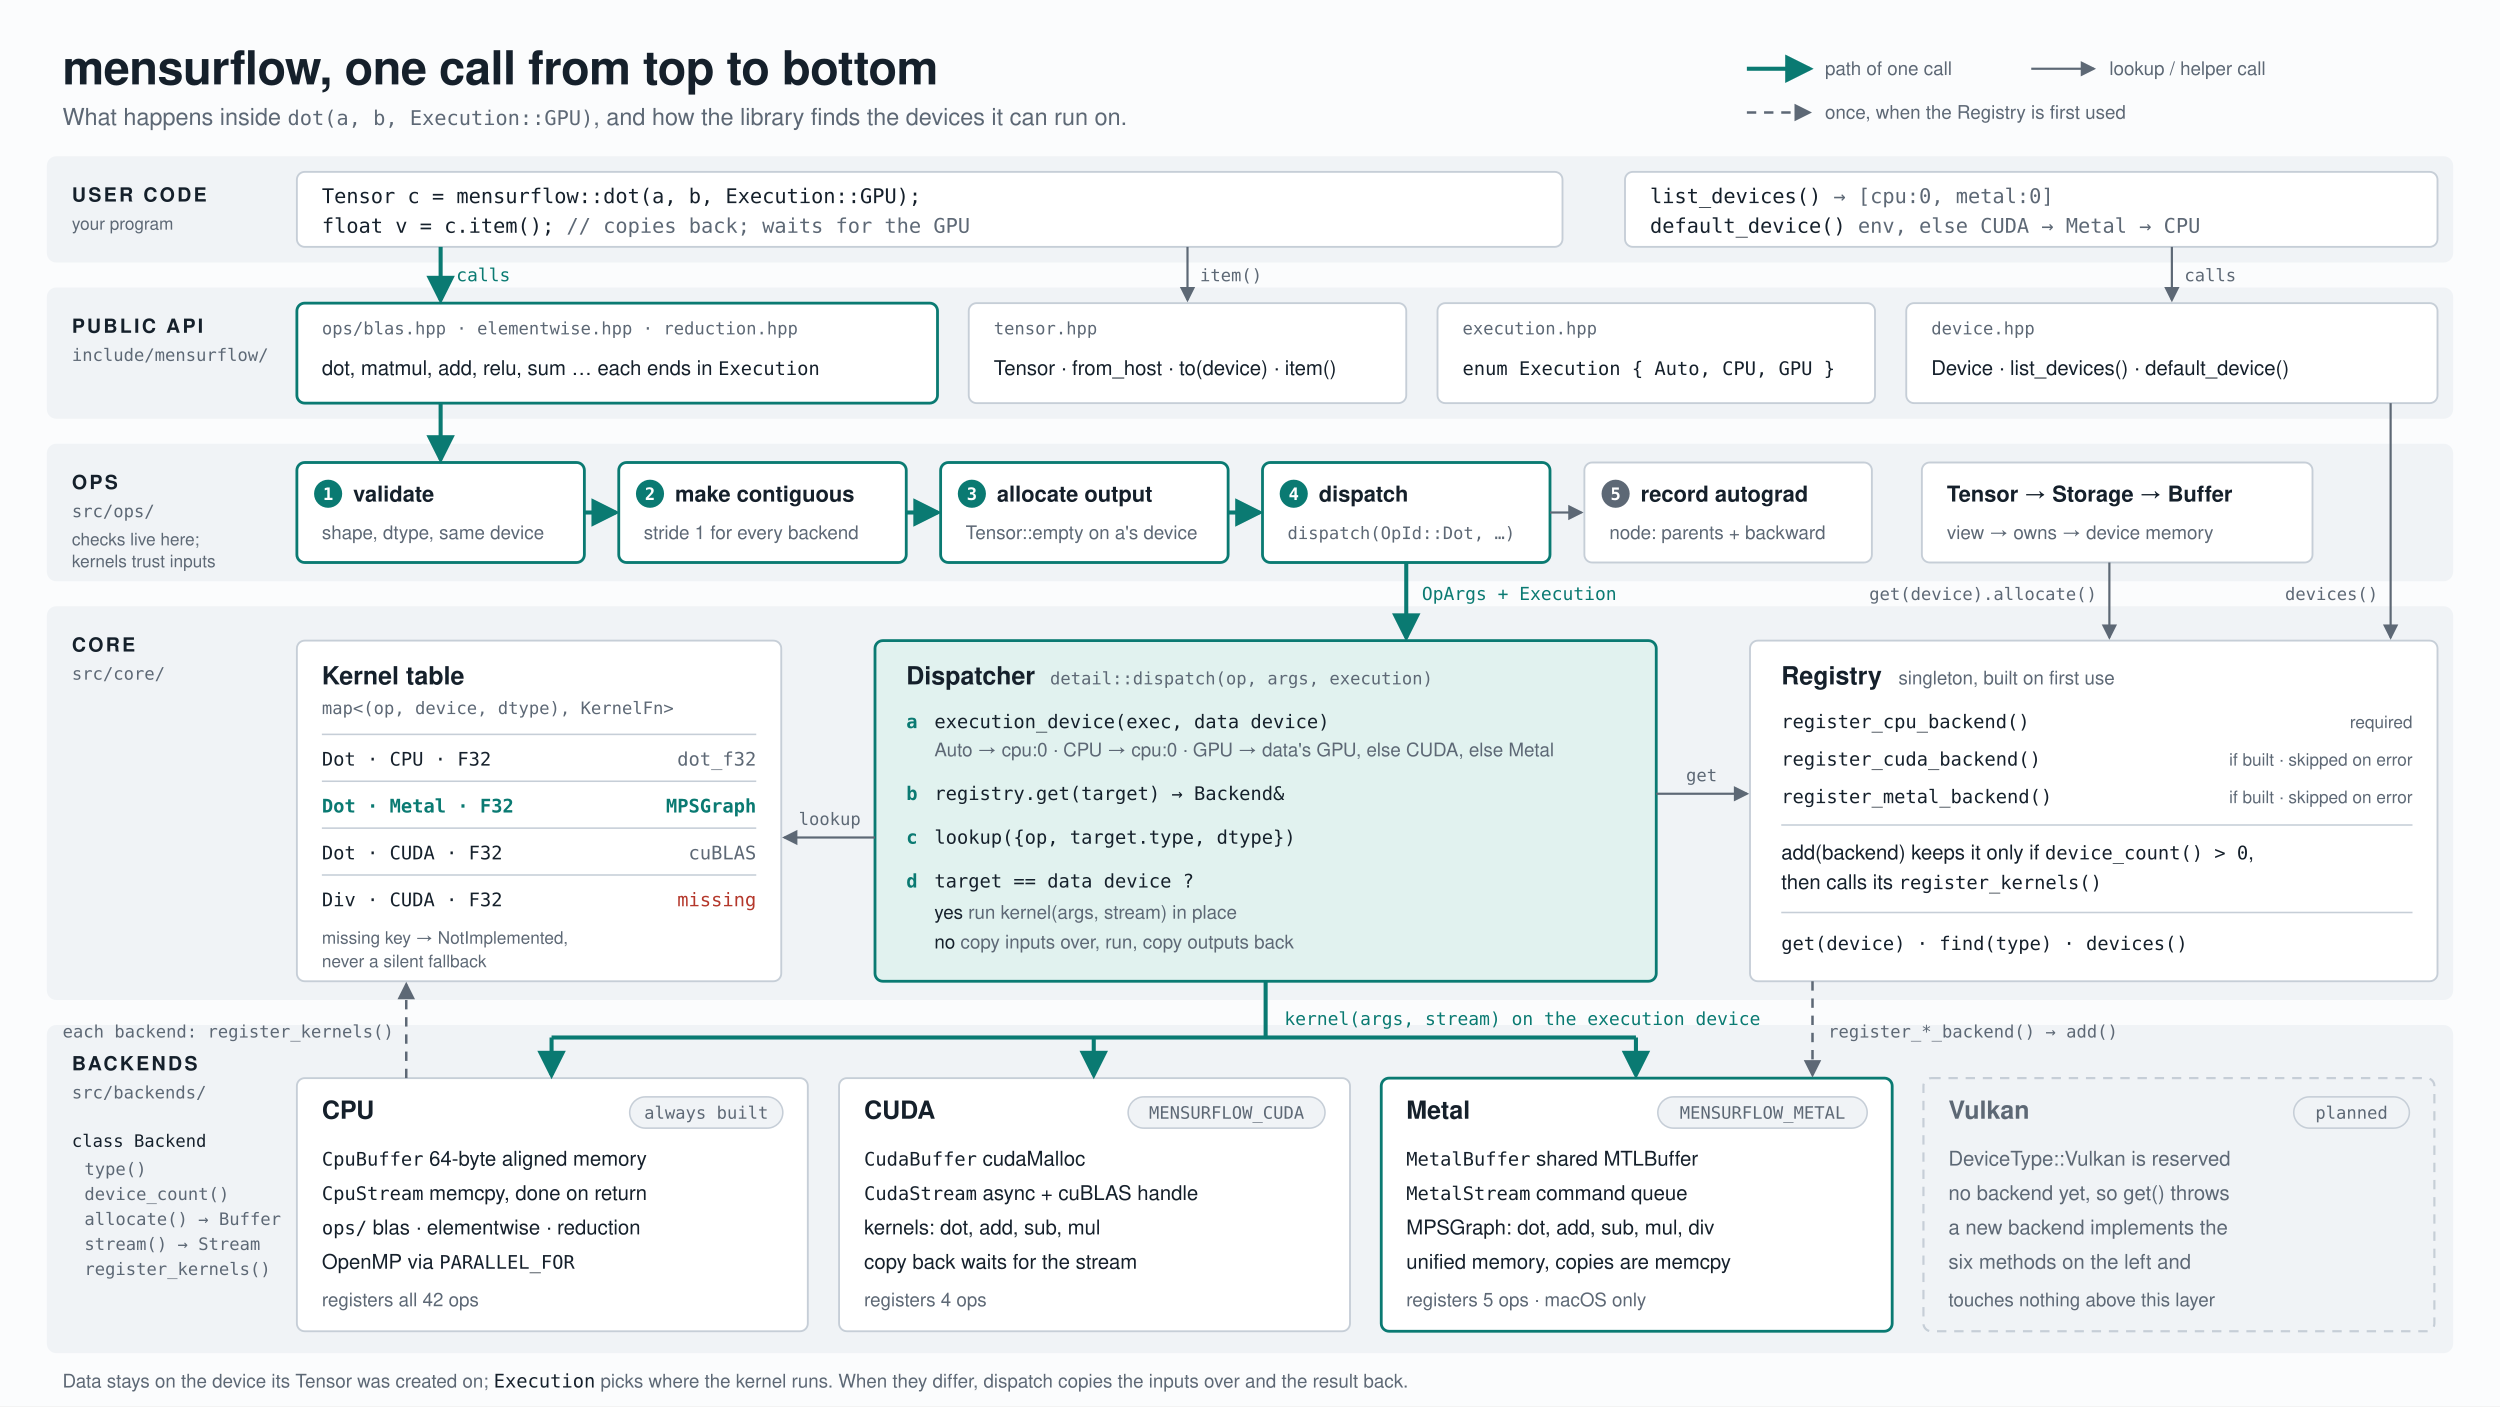
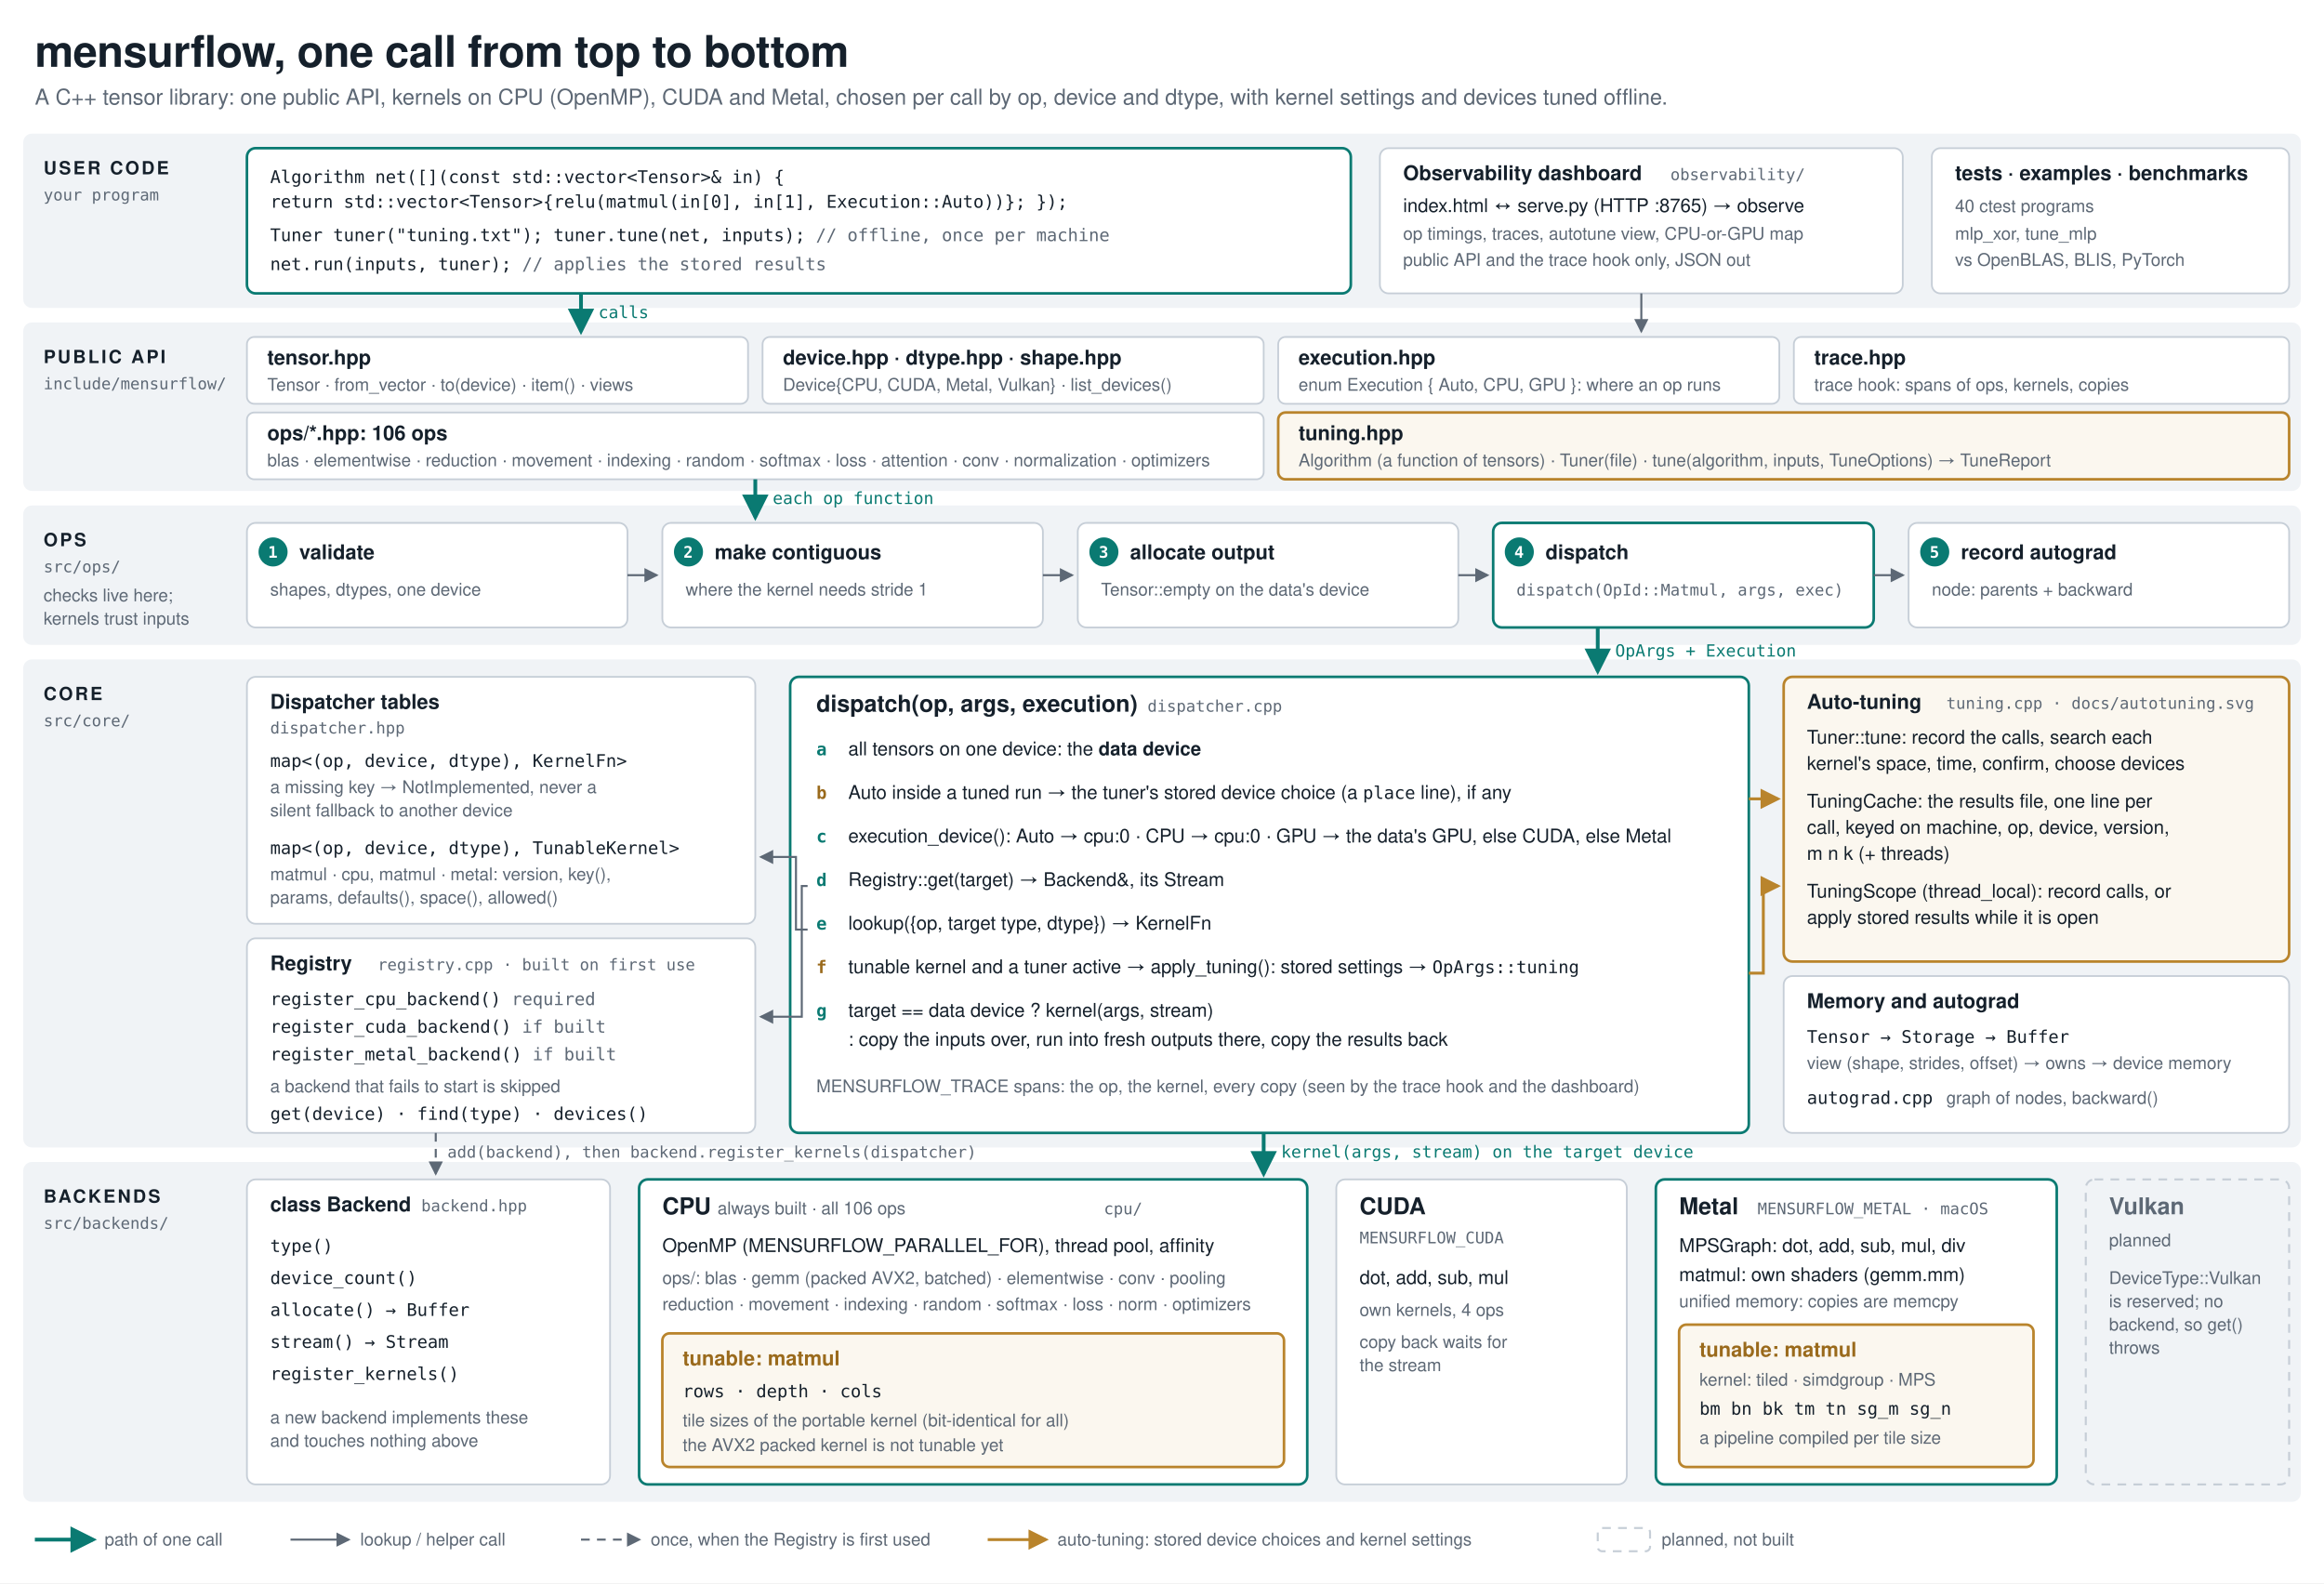
- <svg xmlns="http://www.w3.org/2000/svg" width="1600" height="900" viewBox="0 0 1600 900" role="img" aria-label="mensurflow architecture: a call such as dot(a, b, Execution::GPU) goes from user code through the public headers into src/ops, which validates and calls the Dispatcher. The Dispatcher picks the execution device, asks the Registry for that backend, looks up the kernel by op, device and dtype, and runs it on the CPU, CUDA or Metal backend. Backends register themselves and their kernels once, when the Registry is first used.">
+ <svg xmlns="http://www.w3.org/2000/svg" width="1600" height="1090" viewBox="0 0 1600 1090" role="img" aria-label="mensurflow architecture: user code and the dashboard call the public headers; src/ops validates each call and hands it to dispatch() in src/core, which picks the execution device (or the tuner's stored choice), asks the Registry for that backend, looks the kernel up by op, device and dtype, applies tuned settings to tunable kernels, and runs it on the CPU, CUDA or Metal backend, copying data when the device differs from where the data lives.">
  <style>
- /* SVG classes */
+ .bg { fill: #ffffff; }
.band { fill: #f0f3f6; }
.box { fill: #ffffff; stroke: #c6ced7; stroke-width: 1.2; }
.box-hot { fill: #ffffff; stroke: #0a7a72; stroke-width: 1.8; }
+ .box-tune { fill: #fbf7ef; stroke: #b9842c; stroke-width: 1.8; }
.box-plan { fill: none; stroke: #c6ced7; stroke-width: 1.4; stroke-dasharray: 6 5; }
- .sep { stroke: #c6ced7; stroke-width: 1; }
- .pill { fill: #f0f3f6; stroke: #c6ced7; stroke-width: 1; }
.step-badge { fill: #0a7a72; }
+ .tune-badge { fill: #b9842c; }
.a-hot { stroke: #0a7a72; stroke-width: 2.6; fill: none; }
.a-thin { stroke: #5d6875; stroke-width: 1.4; fill: none; }
- .a-start { stroke: #5d6875; stroke-width: 1.6; fill: none; stroke-dasharray: 6 5; }
+ .a-tune { stroke: #b9842c; stroke-width: 2; fill: none; }
+ .a-start { stroke: #5d6875; stroke-width: 1.4; fill: none; stroke-dasharray: 6 5; }
.m-hot { fill: #0a7a72; }
.m-thin { fill: #5d6875; }
+ .m-tune { fill: #b9842c; }
text { fill: #15202b; font-family: "IBM Plex Sans", "Helvetica Neue", Helvetica, Arial, sans-serif; white-space: pre; }
.title { font-size: 30px; font-weight: 700; letter-spacing: -0.01em; }
.sub { font-size: 15px; fill: #5d6875; }
.layer { font-size: 12.5px; font-weight: 700; letter-spacing: 0.12em; }
.path { font-family: "JetBrains Mono", Menlo, Consolas, monospace; font-size: 11px; fill: #5d6875; }
.h { font-size: 16px; font-weight: 600; }
.h-sm { font-size: 14px; font-weight: 600; }
.b { font-size: 13px; }
.s { font-size: 12px; fill: #5d6875; }
- .xs { font-size: 11px; fill: #5d6875; }
.m { font-family: "JetBrains Mono", Menlo, Consolas, monospace; font-size: 12px; }
.m13 { font-family: "JetBrains Mono", Menlo, Consolas, monospace; font-size: 13px; }
.mm { font-family: "JetBrains Mono", Menlo, Consolas, monospace; font-size: 11px; fill: #5d6875; }
.hot-t { fill: #0a7a72; font-weight: 600; }
+ .tune-t { fill: #9a6a1c; font-weight: 600; }
.bad-t { fill: #b4372b; }
.badge-t { font-family: "JetBrains Mono", Menlo, Consolas, monospace; font-size: 11px; font-weight: 600; fill: #ffffff; }
.lbl { font-family: "JetBrains Mono", Menlo, Consolas, monospace; font-size: 11px; fill: #5d6875; }
.lbl-hot { font-family: "JetBrains Mono", Menlo, Consolas, monospace; font-size: 11.5px; fill: #0a7a72; font-weight: 500; }
- .dim { fill: #5d6875; }
- 
- </style>
-   <rect width="1600" height="900" fill="#fbfcfd" />
+ .lbl-tune { font-family: "JetBrains Mono", Menlo, Consolas, monospace; font-size: 11.5px; fill: #9a6a1c; font-weight: 500; }
+ .c { fill: #6a3fa0; }
+   </style>
  <defs>
    <marker id="ah-hot" viewBox="0 0 10 10" refX="8.5" refY="5" markerWidth="7" markerHeight="7" orient="auto-start-reverse">
      <path class="m-hot" d="M0 0 L10 5 L0 10 z" />
    </marker>
    <marker id="ah-thin" viewBox="0 0 10 10" refX="8.5" refY="5" markerWidth="7" markerHeight="7" orient="auto-start-reverse">
      <path class="m-thin" d="M0 0 L10 5 L0 10 z" />
    </marker>
+     <marker id="ah-tune" viewBox="0 0 10 10" refX="8.5" refY="5" markerWidth="7" markerHeight="7" orient="auto-start-reverse">
+       <path class="m-tune" d="M0 0 L10 5 L0 10 z" />
+     </marker>
  </defs>
-   <text class="title" x="40" y="54">mensurflow, one call from top to bottom</text>
-   <text class="sub" x="40" y="80">What happens inside <tspan class="m13">dot(a, b, Execution::GPU)</tspan>, and how the library finds the devices it can run on.</text>
-   <line class="a-hot" x1="1118" y1="44" x2="1158" y2="44" marker-end="url(#ah-hot)" />
-   <text class="s" x="1168" y="48">path of one call</text>
-   <line class="a-thin" x1="1300" y1="44" x2="1340" y2="44" marker-end="url(#ah-thin)" />
-   <text class="s" x="1350" y="48">lookup / helper call</text>
-   <line class="a-start" x1="1118" y1="72" x2="1158" y2="72" marker-end="url(#ah-thin)" />
-   <text class="s" x="1168" y="76">once, when the Registry is first used</text>
-   <rect class="band" x="30" y="100" width="1540" height="68" rx="6" />
-   <rect class="band" x="30" y="184" width="1540" height="84" rx="6" />
-   <rect class="band" x="30" y="284" width="1540" height="88" rx="6" />
-   <rect class="band" x="30" y="388" width="1540" height="252" rx="6" />
-   <rect class="band" x="30" y="656" width="1540" height="210" rx="6" />
-   <text class="layer" x="46" y="129">USER CODE</text>
-   <text class="xs" x="46" y="147">your program</text>
-   <text class="layer" x="46" y="213">PUBLIC API</text>
-   <text class="path" x="46" y="231">include/mensurflow/</text>
-   <text class="layer" x="46" y="313">OPS</text>
-   <text class="path" x="46" y="331">src/ops/</text>
-   <text class="xs" x="46" y="349">checks live here;</text>
-   <text class="xs" x="46" y="363">kernels trust inputs</text>
-   <text class="layer" x="46" y="417">CORE</text>
-   <text class="path" x="46" y="435">src/core/</text>
-   <text class="layer" x="46" y="685">BACKENDS</text>
-   <text class="path" x="46" y="703">src/backends/</text>
-   <text class="mm" x="46" y="734" style="fill: #15202b">class Backend</text>
-   <text class="mm" x="54" y="752">type()</text>
-   <text class="mm" x="54" y="768">device_count()</text>
-   <text class="mm" x="54" y="784">allocate() → Buffer</text>
-   <text class="mm" x="54" y="800">stream() → Stream</text>
-   <text class="mm" x="54" y="816">register_kernels()</text>
-   <rect class="box" x="190" y="110" width="810" height="48" rx="5" />
-   <text class="m13" x="206" y="130">Tensor c = mensurflow::dot(a, b, Execution::GPU);</text>
-   <text class="m13" x="206" y="149">float v = c.item();   <tspan class="dim">// copies back; waits for the GPU</tspan>
-   </text>
-   <rect class="box" x="1040" y="110" width="520" height="48" rx="5" />
-   <text class="m13" x="1056" y="130">list_devices()   <tspan class="dim">→ [cpu:0, metal:0]</tspan>
-   </text>
-   <text class="m13" x="1056" y="149">default_device() <tspan class="dim">env, else CUDA → Metal → CPU</tspan>
-   </text>
-   <rect class="box-hot" x="190" y="194" width="410" height="64" rx="5" />
-   <text class="path" x="206" y="214">ops/blas.hpp · elementwise.hpp · reduction.hpp</text>
-   <text class="b" x="206" y="240">dot, matmul, add, relu, sum … each ends in <tspan class="m">Execution</tspan>
-   </text>
-   <rect class="box" x="620" y="194" width="280" height="64" rx="5" />
-   <text class="path" x="636" y="214">tensor.hpp</text>
-   <text class="b" x="636" y="240">Tensor · from_host · to(device) · item()</text>
-   <rect class="box" x="920" y="194" width="280" height="64" rx="5" />
-   <text class="path" x="936" y="214">execution.hpp</text>
-   <text class="m" x="936" y="240">enum Execution { Auto, CPU, GPU }</text>
-   <rect class="box" x="1220" y="194" width="340" height="64" rx="5" />
-   <text class="path" x="1236" y="214">device.hpp</text>
-   <text class="b" x="1236" y="240">Device · list_devices() · default_device()</text>
-   <line class="a-hot" x1="282" y1="158" x2="282" y2="192" marker-end="url(#ah-hot)" />
-   <text class="lbl-hot" x="292" y="180">calls</text>
-   <line class="a-thin" x1="760" y1="158" x2="760" y2="192" marker-end="url(#ah-thin)" />
-   <text class="lbl" x="768" y="180">item()</text>
-   <line class="a-thin" x1="1390" y1="158" x2="1390" y2="192" marker-end="url(#ah-thin)" />
-   <text class="lbl" x="1398" y="180">calls</text>
+   <rect class="bg" x="0" y="0" width="1600" height="1090" />
+   <text class="title" x="24" y="46">mensurflow, one call from top to bottom</text>
+   <text class="sub" x="24" y="72">A C++ tensor library: one public API, kernels on CPU (OpenMP), CUDA and Metal, chosen per call by op, device and dtype, with kernel settings and devices tuned offline.</text>
+   <rect class="band" x="16" y="92" width="1568" height="120" rx="6" />
+   <text class="layer" x="30" y="120">USER CODE</text>
+   <text class="path" x="30" y="138">your program</text>
+   <rect class="box-hot" x="170" y="102" width="760" height="100" rx="6" />
+   <text class="m" x="186" y="126">Algorithm net([](const std::vector&lt;Tensor&gt;&amp; in) {</text>
+   <text class="m" x="186" y="143">    return std::vector&lt;Tensor&gt;{relu(matmul(in[0], in[1], Execution::Auto))}; });</text>
+   <text class="m" x="186" y="166">Tuner tuner("tuning.txt");  tuner.tune(net, inputs);  <tspan class="s">// offline, once per machine</tspan>
+   </text>
+   <text class="m" x="186" y="186">net.run(inputs, tuner);                              <tspan class="s">// applies the stored results</tspan>
+   </text>
+   <rect class="box" x="950" y="102" width="360" height="100" rx="6" />
+   <text class="h-sm" x="966" y="124">Observability dashboard</text>
+   <text class="path" x="1150" y="124">observability/</text>
+   <text class="b" x="966" y="146">index.html ↔ serve.py (HTTP :8765) → observe</text>
+   <text class="s" x="966" y="165">op timings, traces, autotune view, CPU-or-GPU map</text>
+   <text class="s" x="966" y="183">public API and the trace hook only, JSON out</text>
+   <rect class="box" x="1330" y="102" width="246" height="100" rx="6" />
+   <text class="h-sm" x="1346" y="124">tests · examples · benchmarks</text>
+   <text class="s" x="1346" y="146">40 ctest programs</text>
+   <text class="s" x="1346" y="165">mlp_xor, tune_mlp</text>
+   <text class="s" x="1346" y="183">vs OpenBLAS, BLIS, PyTorch</text>
+   <rect class="band" x="16" y="222" width="1568" height="116" rx="6" />
+   <text class="layer" x="30" y="250">PUBLIC API</text>
+   <text class="path" x="30" y="268">include/mensurflow/</text>
+   <rect class="box" x="170" y="232" width="345" height="46" rx="5" />
+   <text class="h-sm" x="184" y="251">tensor.hpp</text>
+   <text class="s" x="184" y="269">Tensor · from_vector · to(device) · item() · views</text>
+   <rect class="box" x="525" y="232" width="345" height="46" rx="5" />
+   <text class="h-sm" x="539" y="251">device.hpp · dtype.hpp · shape.hpp</text>
+   <text class="s" x="539" y="269">Device{CPU, CUDA, Metal, Vulkan} · list_devices()</text>
+   <rect class="box" x="880" y="232" width="345" height="46" rx="5" />
+   <text class="h-sm" x="894" y="251">execution.hpp</text>
+   <text class="s" x="894" y="269">enum Execution { Auto, CPU, GPU }: where an op runs</text>
+   <rect class="box" x="1235" y="232" width="341" height="46" rx="5" />
+   <text class="h-sm" x="1249" y="251">trace.hpp</text>
+   <text class="s" x="1249" y="269">trace hook: spans of ops, kernels, copies</text>
+   <rect class="box" x="170" y="284" width="700" height="46" rx="5" />
+   <text class="h-sm" x="184" y="303">ops/*.hpp: 106 ops</text>
+   <text class="s" x="184" y="321">blas · elementwise · reduction · movement · indexing · random · softmax · loss · attention · conv · normalization · optimizers</text>
+   <rect class="box-tune" x="880" y="284" width="696" height="46" rx="5" />
+   <text class="h-sm" x="894" y="303">tuning.hpp</text>
+   <text class="s" x="894" y="321">Algorithm (a function of tensors) · Tuner(file) · tune(algorithm, inputs, TuneOptions) → TuneReport</text>
+   <rect class="band" x="16" y="348" width="1568" height="96" rx="6" />
+   <text class="layer" x="30" y="376">OPS</text>
+   <text class="path" x="30" y="394">src/ops/</text>
+   <text class="s" x="30" y="414">checks live here;</text>
+   <text class="s" x="30" y="430">kernels trust inputs</text>
+   <rect class="box" x="170" y="360" width="262" height="72" rx="6" />
+   <circle class="step-badge" cx="188" cy="380" r="10" />
+   <text class="badge-t" x="184.5" y="384">1</text>
+   <text class="h-sm" x="206" y="385">validate</text>
+   <text class="s" x="186" y="410">shapes, dtypes, one device</text>
+   <rect class="box" x="456" y="360" width="262" height="72" rx="6" />
+   <circle class="step-badge" cx="474" cy="380" r="10" />
+   <text class="badge-t" x="470.5" y="384">2</text>
+   <text class="h-sm" x="492" y="385">make contiguous</text>
+   <text class="s" x="472" y="410">where the kernel needs stride 1</text>
+   <rect class="box" x="742" y="360" width="262" height="72" rx="6" />
+   <circle class="step-badge" cx="760" cy="380" r="10" />
+   <text class="badge-t" x="756.5" y="384">3</text>
+   <text class="h-sm" x="778" y="385">allocate output</text>
+   <text class="s" x="758" y="410">Tensor::empty on the data's device</text>
+   <rect class="box-hot" x="1028" y="360" width="262" height="72" rx="6" />
+   <circle class="step-badge" cx="1046" cy="380" r="10" />
+   <text class="badge-t" x="1042.5" y="384">4</text>
+   <text class="h-sm" x="1064" y="385">dispatch</text>
+   <text class="mm" x="1044" y="410">dispatch(OpId::Matmul, args, exec)</text>
+   <rect class="box" x="1314" y="360" width="262" height="72" rx="6" />
+   <circle class="step-badge" cx="1332" cy="380" r="10" />
+   <text class="badge-t" x="1328.5" y="384">5</text>
+   <text class="h-sm" x="1350" y="385">record autograd</text>
+   <text class="s" x="1330" y="410">node: parents + backward</text>
+   <path class="a-thin" d="M432 396 L452 396" marker-end="url(#ah-thin)" />
+   <path class="a-thin" d="M718 396 L738 396" marker-end="url(#ah-thin)" />
+   <path class="a-thin" d="M1004 396 L1024 396" marker-end="url(#ah-thin)" />
+   <path class="a-thin" d="M1290 396 L1310 396" marker-end="url(#ah-thin)" />
+   <path class="a-hot" d="M400 202 L400 228" marker-end="url(#ah-hot)" />
+   <text class="lbl-hot" x="412" y="219">calls</text>
+   <path class="a-thin" d="M1130 202 L1130 228" marker-end="url(#ah-thin)" />
+   <path class="a-hot" d="M520 330 L520 356" marker-end="url(#ah-hot)" />
+   <text class="lbl-hot" x="532" y="347">each op function</text>
+   <rect class="band" x="16" y="454" width="1568" height="336" rx="6" />
+   <text class="layer" x="30" y="482">CORE</text>
+   <text class="path" x="30" y="500">src/core/</text>
+   <rect class="box" x="170" y="466" width="350" height="170" rx="6" />
+   <text class="h-sm" x="186" y="488">Dispatcher tables</text>
+   <text class="path" x="186" y="505">dispatcher.hpp</text>
+   <text class="m" x="186" y="528">map&lt;(op, device, dtype), KernelFn&gt;</text>
+   <text class="s" x="186" y="546">a missing key → NotImplemented, never a</text>
+   <text class="s" x="186" y="562">silent fallback to another device</text>
+   <text class="m" x="186" y="588">map&lt;(op, device, dtype), TunableKernel&gt;</text>
+   <text class="s" x="186" y="606">matmul · cpu, matmul · metal: version, key(),</text>
+   <text class="s" x="186" y="622">params, defaults(), space(), allowed()</text>
+   <rect class="box" x="170" y="646" width="350" height="134" rx="6" />
+   <text class="h-sm" x="186" y="668">Registry</text>
+   <text class="path" x="260" y="668">registry.cpp · built on first use</text>
+   <text class="m" x="186" y="692">register_cpu_backend()   <tspan class="s">required</tspan>
+   </text>
+   <text class="m" x="186" y="711">register_cuda_backend()  <tspan class="s">if built</tspan>
+   </text>
+   <text class="m" x="186" y="730">register_metal_backend() <tspan class="s">if built</tspan>
+   </text>
+   <text class="s" x="186" y="752">a backend that fails to start is skipped</text>
+   <text class="m" x="186" y="771">get(device) · find(type) · devices()</text>
+   <rect class="box-hot" x="544" y="466" width="660" height="314" rx="6" />
+   <text class="h" x="562" y="490">dispatch(op, args, execution)</text>
+   <text class="path" x="790" y="490">dispatcher.cpp</text>
  <g>
-     <rect class="box-hot" x="190" y="296" width="184" height="64" rx="5" />
-     <circle class="step-badge" cx="210" cy="316" r="9" />
-     <text class="badge-t" x="210" y="320" text-anchor="middle">1</text>
-     <text class="h-sm" x="226" y="321">validate</text>
-     <text class="s" x="206" y="345">shape, dtype, same device</text>
-     <rect class="box-hot" x="396" y="296" width="184" height="64" rx="5" />
-     <circle class="step-badge" cx="416" cy="316" r="9" />
-     <text class="badge-t" x="416" y="320" text-anchor="middle">2</text>
-     <text class="h-sm" x="432" y="321">make contiguous</text>
-     <text class="s" x="412" y="345">stride 1 for every backend</text>
-     <rect class="box-hot" x="602" y="296" width="184" height="64" rx="5" />
-     <circle class="step-badge" cx="622" cy="316" r="9" />
-     <text class="badge-t" x="622" y="320" text-anchor="middle">3</text>
-     <text class="h-sm" x="638" y="321">allocate output</text>
-     <text class="s" x="618" y="345">Tensor::empty on a's device</text>
-     <rect class="box-hot" x="808" y="296" width="184" height="64" rx="5" />
-     <circle class="step-badge" cx="828" cy="316" r="9" />
-     <text class="badge-t" x="828" y="320" text-anchor="middle">4</text>
-     <text class="h-sm" x="844" y="321">dispatch</text>
-     <text class="mm" x="824" y="345">dispatch(OpId::Dot, …)</text>
-     <rect class="box" x="1014" y="296" width="184" height="64" rx="5" />
-     <circle class="step-badge" cx="1034" cy="316" r="9" style="fill: #5d6875" />
-     <text class="badge-t" x="1034" y="320" text-anchor="middle">5</text>
-     <text class="h-sm" x="1050" y="321">record autograd</text>
-     <text class="s" x="1030" y="345">node: parents + backward</text>
-     <line class="a-hot" x1="374" y1="328" x2="394" y2="328" marker-end="url(#ah-hot)" />
-     <line class="a-hot" x1="580" y1="328" x2="600" y2="328" marker-end="url(#ah-hot)" />
-     <line class="a-hot" x1="786" y1="328" x2="806" y2="328" marker-end="url(#ah-hot)" />
-     <line class="a-thin" x1="992" y1="328" x2="1012" y2="328" marker-end="url(#ah-thin)" />
+     <text class="m hot-t" x="562" y="520">a</text>
+     <text class="b" x="584" y="520">all tensors on one device: the <tspan font-weight="600">data device</tspan>
+     </text>
+     <text class="m tune-t" x="562" y="550">b</text>
+     <text class="b" x="584" y="550">Auto inside a tuned run → the tuner's stored device choice (a <tspan class="m">place</tspan> line), if any</text>
+     <text class="m hot-t" x="562" y="580">c</text>
+     <text class="b" x="584" y="580">execution_device(): Auto → cpu:0 · CPU → cpu:0 · GPU → the data's GPU, else CUDA, else Metal</text>
+     <text class="m hot-t" x="562" y="610">d</text>
+     <text class="b" x="584" y="610">Registry::get(target) → Backend&amp;, its Stream</text>
+     <text class="m hot-t" x="562" y="640">e</text>
+     <text class="b" x="584" y="640">lookup({op, target type, dtype}) → KernelFn</text>
+     <text class="m tune-t" x="562" y="670">f</text>
+     <text class="b" x="584" y="670">tunable kernel and a tuner active → apply_tuning(): stored settings → <tspan class="m">OpArgs::tuning</tspan>
+     </text>
+     <text class="m hot-t" x="562" y="700">g</text>
+     <text class="b" x="584" y="700">target == data device ? kernel(args, stream)</text>
+     <text class="b" x="584" y="720">: copy the inputs over, run into fresh outputs there, copy the results back</text>
+     <text class="s" x="562" y="752">MENSURFLOW_TRACE spans: the op, the kernel, every copy (seen by the trace hook and the dashboard)</text>
  </g>
-   <rect class="box" x="1230" y="296" width="250" height="64" rx="5" />
-   <text class="h-sm" x="1246" y="321">Tensor → Storage → Buffer</text>
-   <text class="s" x="1246" y="345">view → owns → device memory</text>
-   <line class="a-hot" x1="282" y1="258" x2="282" y2="294" marker-end="url(#ah-hot)" />
-   <rect class="box" x="190" y="410" width="310" height="218" rx="5" />
-   <text class="h" x="206" y="438">Kernel table</text>
-   <text class="mm" x="206" y="457">map&lt;(op, device, dtype), KernelFn&gt;</text>
-   <line class="sep" x1="206" y1="470" x2="484" y2="470" />
-   <text class="m" x="206" y="490">Dot · CPU · F32</text>
-   <text class="m dim" x="484" y="490" text-anchor="end">dot_f32</text>
-   <line class="sep" x1="206" y1="500" x2="484" y2="500" />
-   <text class="m hot-t" x="206" y="520">Dot · Metal · F32</text>
-   <text class="m hot-t" x="484" y="520" text-anchor="end">MPSGraph</text>
-   <line class="sep" x1="206" y1="530" x2="484" y2="530" />
-   <text class="m" x="206" y="550">Dot · CUDA · F32</text>
-   <text class="m dim" x="484" y="550" text-anchor="end">cuBLAS</text>
-   <line class="sep" x1="206" y1="560" x2="484" y2="560" />
-   <text class="m" x="206" y="580">Div · CUDA · F32</text>
-   <text class="m bad-t" x="484" y="580" text-anchor="end">missing</text>
-   <text class="xs" x="206" y="604">missing key → NotImplemented,</text>
-   <text class="xs" x="206" y="619">never a silent fallback</text>
-   <rect class="box-hot" x="560" y="410" width="500" height="218" rx="5" style="fill: #e1f2ef" />
-   <text class="h" x="580" y="438">Dispatcher</text>
-   <text class="mm" x="672" y="438">detail::dispatch(op, args, execution)</text>
-   <text class="m hot-t" x="580" y="466">a</text>
-   <text class="m" x="598" y="466">execution_device(exec, data device)</text>
-   <text class="s" x="598" y="484">Auto → cpu:0 · CPU → cpu:0 · GPU → data's GPU, else CUDA, else Metal</text>
-   <text class="m hot-t" x="580" y="512">b</text>
-   <text class="m" x="598" y="512">registry.get(target) → Backend&amp;</text>
-   <text class="m hot-t" x="580" y="540">c</text>
-   <text class="m" x="598" y="540">lookup({op, target.type, dtype})</text>
-   <text class="m hot-t" x="580" y="568">d</text>
-   <text class="m" x="598" y="568">target == data device ?</text>
-   <text class="s" x="598" y="588">
-     <tspan style="fill: #15202b">yes</tspan>  run kernel(args, stream) in place</text>
-   <text class="s" x="598" y="607">
-     <tspan style="fill: #15202b">no</tspan>   copy inputs over, run, copy outputs back</text>
-   <rect class="box" x="1120" y="410" width="440" height="218" rx="5" />
-   <text class="h" x="1140" y="438">Registry</text>
-   <text class="s" x="1215" y="438">singleton, built on first use</text>
-   <text class="m" x="1140" y="466">register_cpu_backend()</text>
-   <text class="xs" x="1544" y="466" text-anchor="end">required</text>
-   <text class="m" x="1140" y="490">register_cuda_backend()</text>
-   <text class="xs" x="1544" y="490" text-anchor="end">if built · skipped on error</text>
-   <text class="m" x="1140" y="514">register_metal_backend()</text>
-   <text class="xs" x="1544" y="514" text-anchor="end">if built · skipped on error</text>
-   <line class="sep" x1="1140" y1="528" x2="1544" y2="528" />
-   <text class="b" x="1140" y="550">add(backend) keeps it only if <tspan class="m">device_count() &gt; 0</tspan>,</text>
-   <text class="b" x="1140" y="569">then calls its <tspan class="m">register_kernels()</tspan>
-   </text>
-   <line class="sep" x1="1140" y1="584" x2="1544" y2="584" />
-   <text class="m" x="1140" y="608">get(device) · find(type) · devices()</text>
-   <line class="a-hot" x1="900" y1="360" x2="900" y2="408" marker-end="url(#ah-hot)" />
-   <text class="lbl-hot" x="910" y="384">OpArgs + Execution</text>
-   <line class="a-thin" x1="1350" y1="360" x2="1350" y2="408" marker-end="url(#ah-thin)" />
-   <text class="lbl" x="1342" y="384" text-anchor="end">get(device).allocate()</text>
-   <line class="a-thin" x1="1530" y1="258" x2="1530" y2="408" marker-end="url(#ah-thin)" />
-   <text class="lbl" x="1522" y="384" text-anchor="end">devices()</text>
-   <line class="a-thin" x1="1060" y1="508" x2="1118" y2="508" marker-end="url(#ah-thin)" />
-   <text class="lbl" x="1089" y="500" text-anchor="middle">get</text>
-   <line class="a-thin" x1="560" y1="536" x2="502" y2="536" marker-end="url(#ah-thin)" />
-   <text class="lbl" x="531" y="528" text-anchor="middle">lookup</text>
-   <rect class="box" x="190" y="690" width="327" height="162" rx="5" />
-   <text class="h" x="206" y="716">CPU</text>
-   <rect class="pill" x="403" y="702" width="98" height="20" rx="10" />
-   <text class="mm" x="452" y="716" text-anchor="middle">always built</text>
-   <text class="b" x="206" y="746">
-     <tspan class="m">CpuBuffer</tspan>  64-byte aligned memory</text>
-   <text class="b" x="206" y="768">
-     <tspan class="m">CpuStream</tspan>  memcpy, done on return</text>
-   <text class="b" x="206" y="790">
-     <tspan class="m">ops/</tspan> blas · elementwise · reduction</text>
-   <text class="b" x="206" y="812">OpenMP via <tspan class="m">PARALLEL_FOR</tspan>
-   </text>
-   <text class="s" x="206" y="836">registers all 42 ops</text>
-   <rect class="box" x="537" y="690" width="327" height="162" rx="5" />
-   <text class="h" x="553" y="716">CUDA</text>
-   <rect class="pill" x="722" y="702" width="126" height="20" rx="10" />
-   <text class="mm" x="785" y="716" text-anchor="middle">MENSURFLOW_CUDA</text>
-   <text class="b" x="553" y="746">
-     <tspan class="m">CudaBuffer</tspan>  cudaMalloc</text>
-   <text class="b" x="553" y="768">
-     <tspan class="m">CudaStream</tspan>  async + cuBLAS handle</text>
-   <text class="b" x="553" y="790">kernels: dot, add, sub, mul</text>
-   <text class="b" x="553" y="812">copy back waits for the stream</text>
-   <text class="s" x="553" y="836">registers 4 ops</text>
-   <rect class="box-hot" x="884" y="690" width="327" height="162" rx="5" />
-   <text class="h" x="900" y="716">Metal</text>
-   <rect class="pill" x="1061" y="702" width="134" height="20" rx="10" />
-   <text class="mm" x="1128" y="716" text-anchor="middle">MENSURFLOW_METAL</text>
-   <text class="b" x="900" y="746">
-     <tspan class="m">MetalBuffer</tspan>  shared MTLBuffer</text>
-   <text class="b" x="900" y="768">
-     <tspan class="m">MetalStream</tspan>  command queue</text>
-   <text class="b" x="900" y="790">MPSGraph: dot, add, sub, mul, div</text>
-   <text class="b" x="900" y="812">unified memory, copies are memcpy</text>
-   <text class="s" x="900" y="836">registers 5 ops · macOS only</text>
-   <rect class="box-plan" x="1231" y="690" width="327" height="162" rx="5" />
-   <text class="h dim" x="1247" y="716">Vulkan</text>
-   <rect class="pill" x="1468" y="702" width="74" height="20" rx="10" />
-   <text class="mm" x="1505" y="716" text-anchor="middle">planned</text>
-   <text class="b dim" x="1247" y="746">DeviceType::Vulkan is reserved</text>
-   <text class="b dim" x="1247" y="768">no backend yet, so get() throws</text>
-   <text class="b dim" x="1247" y="790">a new backend implements the</text>
-   <text class="b dim" x="1247" y="812">six methods on the left and</text>
-   <text class="s" x="1247" y="836">touches nothing above this layer</text>
-   <path class="a-hot" d="M810 628 V664" />
-   <path class="a-hot" d="M353 664 H1047" />
-   <line class="a-hot" x1="353" y1="664" x2="353" y2="688" marker-end="url(#ah-hot)" />
-   <line class="a-hot" x1="700" y1="664" x2="700" y2="688" marker-end="url(#ah-hot)" />
-   <line class="a-hot" x1="1047" y1="664" x2="1047" y2="688" marker-end="url(#ah-hot)" />
-   <text class="lbl-hot" x="822" y="656">kernel(args, stream) on the execution device</text>
-   <line class="a-start" x1="260" y1="690" x2="260" y2="630" marker-end="url(#ah-thin)" />
-   <text class="lbl" x="252" y="664" text-anchor="end">each backend: register_kernels()</text>
-   <line class="a-start" x1="1160" y1="628" x2="1160" y2="688" marker-end="url(#ah-thin)" />
-   <text class="lbl" x="1170" y="664">register_*_backend() → add()</text>
-   <text class="s" x="40" y="888">Data stays on the device its Tensor was created on; <tspan class="m" style="fill: #15202b">Execution</tspan> picks where the kernel runs. When they differ, dispatch copies the inputs over and the result back.</text>
+   <rect class="box-tune" x="1228" y="466" width="348" height="196" rx="6" />
+   <text class="h-sm" x="1244" y="488">Auto-tuning</text>
+   <text class="path" x="1340" y="488">tuning.cpp · docs/autotuning.svg</text>
+   <text class="b" x="1244" y="512">Tuner::tune: record the calls, search each</text>
+   <text class="b" x="1244" y="530">kernel's space, time, confirm, choose devices</text>
+   <text class="b" x="1244" y="556">TuningCache: the results file, one line per</text>
+   <text class="b" x="1244" y="574">call, keyed on machine, op, device, version,</text>
+   <text class="b" x="1244" y="592">m n k (+ threads)</text>
+   <text class="b" x="1244" y="618">TuningScope (thread_local): record calls, or</text>
+   <text class="b" x="1244" y="636">apply stored results while it is open</text>
+   <rect class="box" x="1228" y="672" width="348" height="108" rx="6" />
+   <text class="h-sm" x="1244" y="694">Memory and autograd</text>
+   <text class="m" x="1244" y="718">Tensor → Storage → Buffer</text>
+   <text class="s" x="1244" y="736">view (shape, strides, offset) → owns → device memory</text>
+   <text class="m" x="1244" y="760">autograd.cpp</text>
+   <text class="s" x="1340" y="760">graph of nodes, backward()</text>
+   <path class="a-hot" d="M1100 432 L1100 462" marker-end="url(#ah-hot)" />
+   <text class="lbl-hot" x="1112" y="452">OpArgs + Execution</text>
+   <path class="a-thin" d="M556 640 L548 640 L548 590 L524 590" marker-end="url(#ah-thin)" />
+   <path class="a-thin" d="M556 610 L552 610 L552 700 L524 700" marker-end="url(#ah-thin)" />
+   <path class="a-tune" d="M1204 550 L1224 550" marker-end="url(#ah-tune)" />
+   <path class="a-tune" d="M1204 670 L1214 670 L1214 610 L1224 610" marker-end="url(#ah-tune)" />
+   <rect class="band" x="16" y="800" width="1568" height="234" rx="6" />
+   <text class="layer" x="30" y="828">BACKENDS</text>
+   <text class="path" x="30" y="846">src/backends/</text>
+   <rect class="box" x="170" y="812" width="250" height="210" rx="6" />
+   <text class="h-sm" x="186" y="834">class Backend</text>
+   <text class="path" x="290" y="834">backend.hpp</text>
+   <text class="m" x="186" y="862">type()</text>
+   <text class="m" x="186" y="884">device_count()</text>
+   <text class="m" x="186" y="906">allocate() → Buffer</text>
+   <text class="m" x="186" y="928">stream() → Stream</text>
+   <text class="m" x="186" y="950">register_kernels()</text>
+   <text class="s" x="186" y="980">a new backend implements these</text>
+   <text class="s" x="186" y="996">and touches nothing above</text>
+   <rect class="box-hot" x="440" y="812" width="460" height="210" rx="6" />
+   <text class="h" x="456" y="836">CPU</text>
+   <text class="s" x="494" y="836">always built · all 106 ops</text>
+   <text class="path" x="760" y="836">cpu/</text>
+   <text class="b" x="456" y="862">OpenMP (MENSURFLOW_PARALLEL_FOR), thread pool, affinity</text>
+   <text class="s" x="456" y="884">ops/: blas · gemm (packed AVX2, batched) · elementwise · conv · pooling</text>
+   <text class="s" x="456" y="902">reduction · movement · indexing · random · softmax · loss · norm · optimizers</text>
+   <rect class="box-tune" x="456" y="918" width="428" height="92" rx="5" />
+   <text class="h-sm tune-t" x="470" y="940">tunable: matmul</text>
+   <text class="m" x="470" y="962">rows · depth · cols</text>
+   <text class="s" x="470" y="982">tile sizes of the portable kernel (bit-identical for all)</text>
+   <text class="s" x="470" y="999">the AVX2 packed kernel is not tunable yet</text>
+   <rect class="box" x="920" y="812" width="200" height="210" rx="6" />
+   <text class="h" x="936" y="836">CUDA</text>
+   <text class="path" x="936" y="856">MENSURFLOW_CUDA</text>
+   <text class="b" x="936" y="884">dot, add, sub, mul</text>
+   <text class="s" x="936" y="906">own kernels, 4 ops</text>
+   <text class="s" x="936" y="928">copy back waits for</text>
+   <text class="s" x="936" y="944">the stream</text>
+   <rect class="box-hot" x="1140" y="812" width="276" height="210" rx="6" />
+   <text class="h" x="1156" y="836">Metal</text>
+   <text class="path" x="1210" y="836">MENSURFLOW_METAL · macOS</text>
+   <text class="b" x="1156" y="862">MPSGraph: dot, add, sub, mul, div</text>
+   <text class="b" x="1156" y="882">matmul: own shaders (gemm.mm)</text>
+   <text class="s" x="1156" y="900">unified memory: copies are memcpy</text>
+   <rect class="box-tune" x="1156" y="912" width="244" height="98" rx="5" />
+   <text class="h-sm tune-t" x="1170" y="934">tunable: matmul</text>
+   <text class="s" x="1170" y="954">kernel: tiled · simdgroup · MPS</text>
+   <text class="m" x="1170" y="974">bm bn bk tm tn sg_m sg_n</text>
+   <text class="s" x="1170" y="994">a pipeline compiled per tile size</text>
+   <rect class="box-plan" x="1436" y="812" width="140" height="210" rx="6" />
+   <text class="h dim" x="1452" y="836" style="fill:#5d6875">Vulkan</text>
+   <text class="s" x="1452" y="858">planned</text>
+   <text class="s" x="1452" y="884">DeviceType::Vulkan</text>
+   <text class="s" x="1452" y="900">is reserved; no</text>
+   <text class="s" x="1452" y="916">backend, so get()</text>
+   <text class="s" x="1452" y="932">throws</text>
+   <path class="a-hot" d="M870 780 L870 808" marker-end="url(#ah-hot)" />
+   <text class="lbl-hot" x="882" y="797">kernel(args, stream) on the target device</text>
+   <path class="a-start" d="M300 780 L300 808" marker-end="url(#ah-thin)" />
+   <text class="lbl" x="308" y="797">add(backend), then backend.register_kernels(dispatcher)</text>
+   <path class="a-hot" d="M24 1060 L64 1060" marker-end="url(#ah-hot)" />
+   <text class="s" x="72" y="1064">path of one call</text>
+   <path class="a-thin" d="M200 1060 L240 1060" marker-end="url(#ah-thin)" />
+   <text class="s" x="248" y="1064">lookup / helper call</text>
+   <path class="a-start" d="M400 1060 L440 1060" marker-end="url(#ah-thin)" />
+   <text class="s" x="448" y="1064">once, when the Registry is first used</text>
+   <path class="a-tune" d="M680 1060 L720 1060" marker-end="url(#ah-tune)" />
+   <text class="s" x="728" y="1064">auto-tuning: stored device choices and kernel settings</text>
+   <rect class="box-plan" x="1100" y="1052" width="36" height="16" rx="3" />
+   <text class="s" x="1144" y="1064">planned, not built</text>
</svg>
